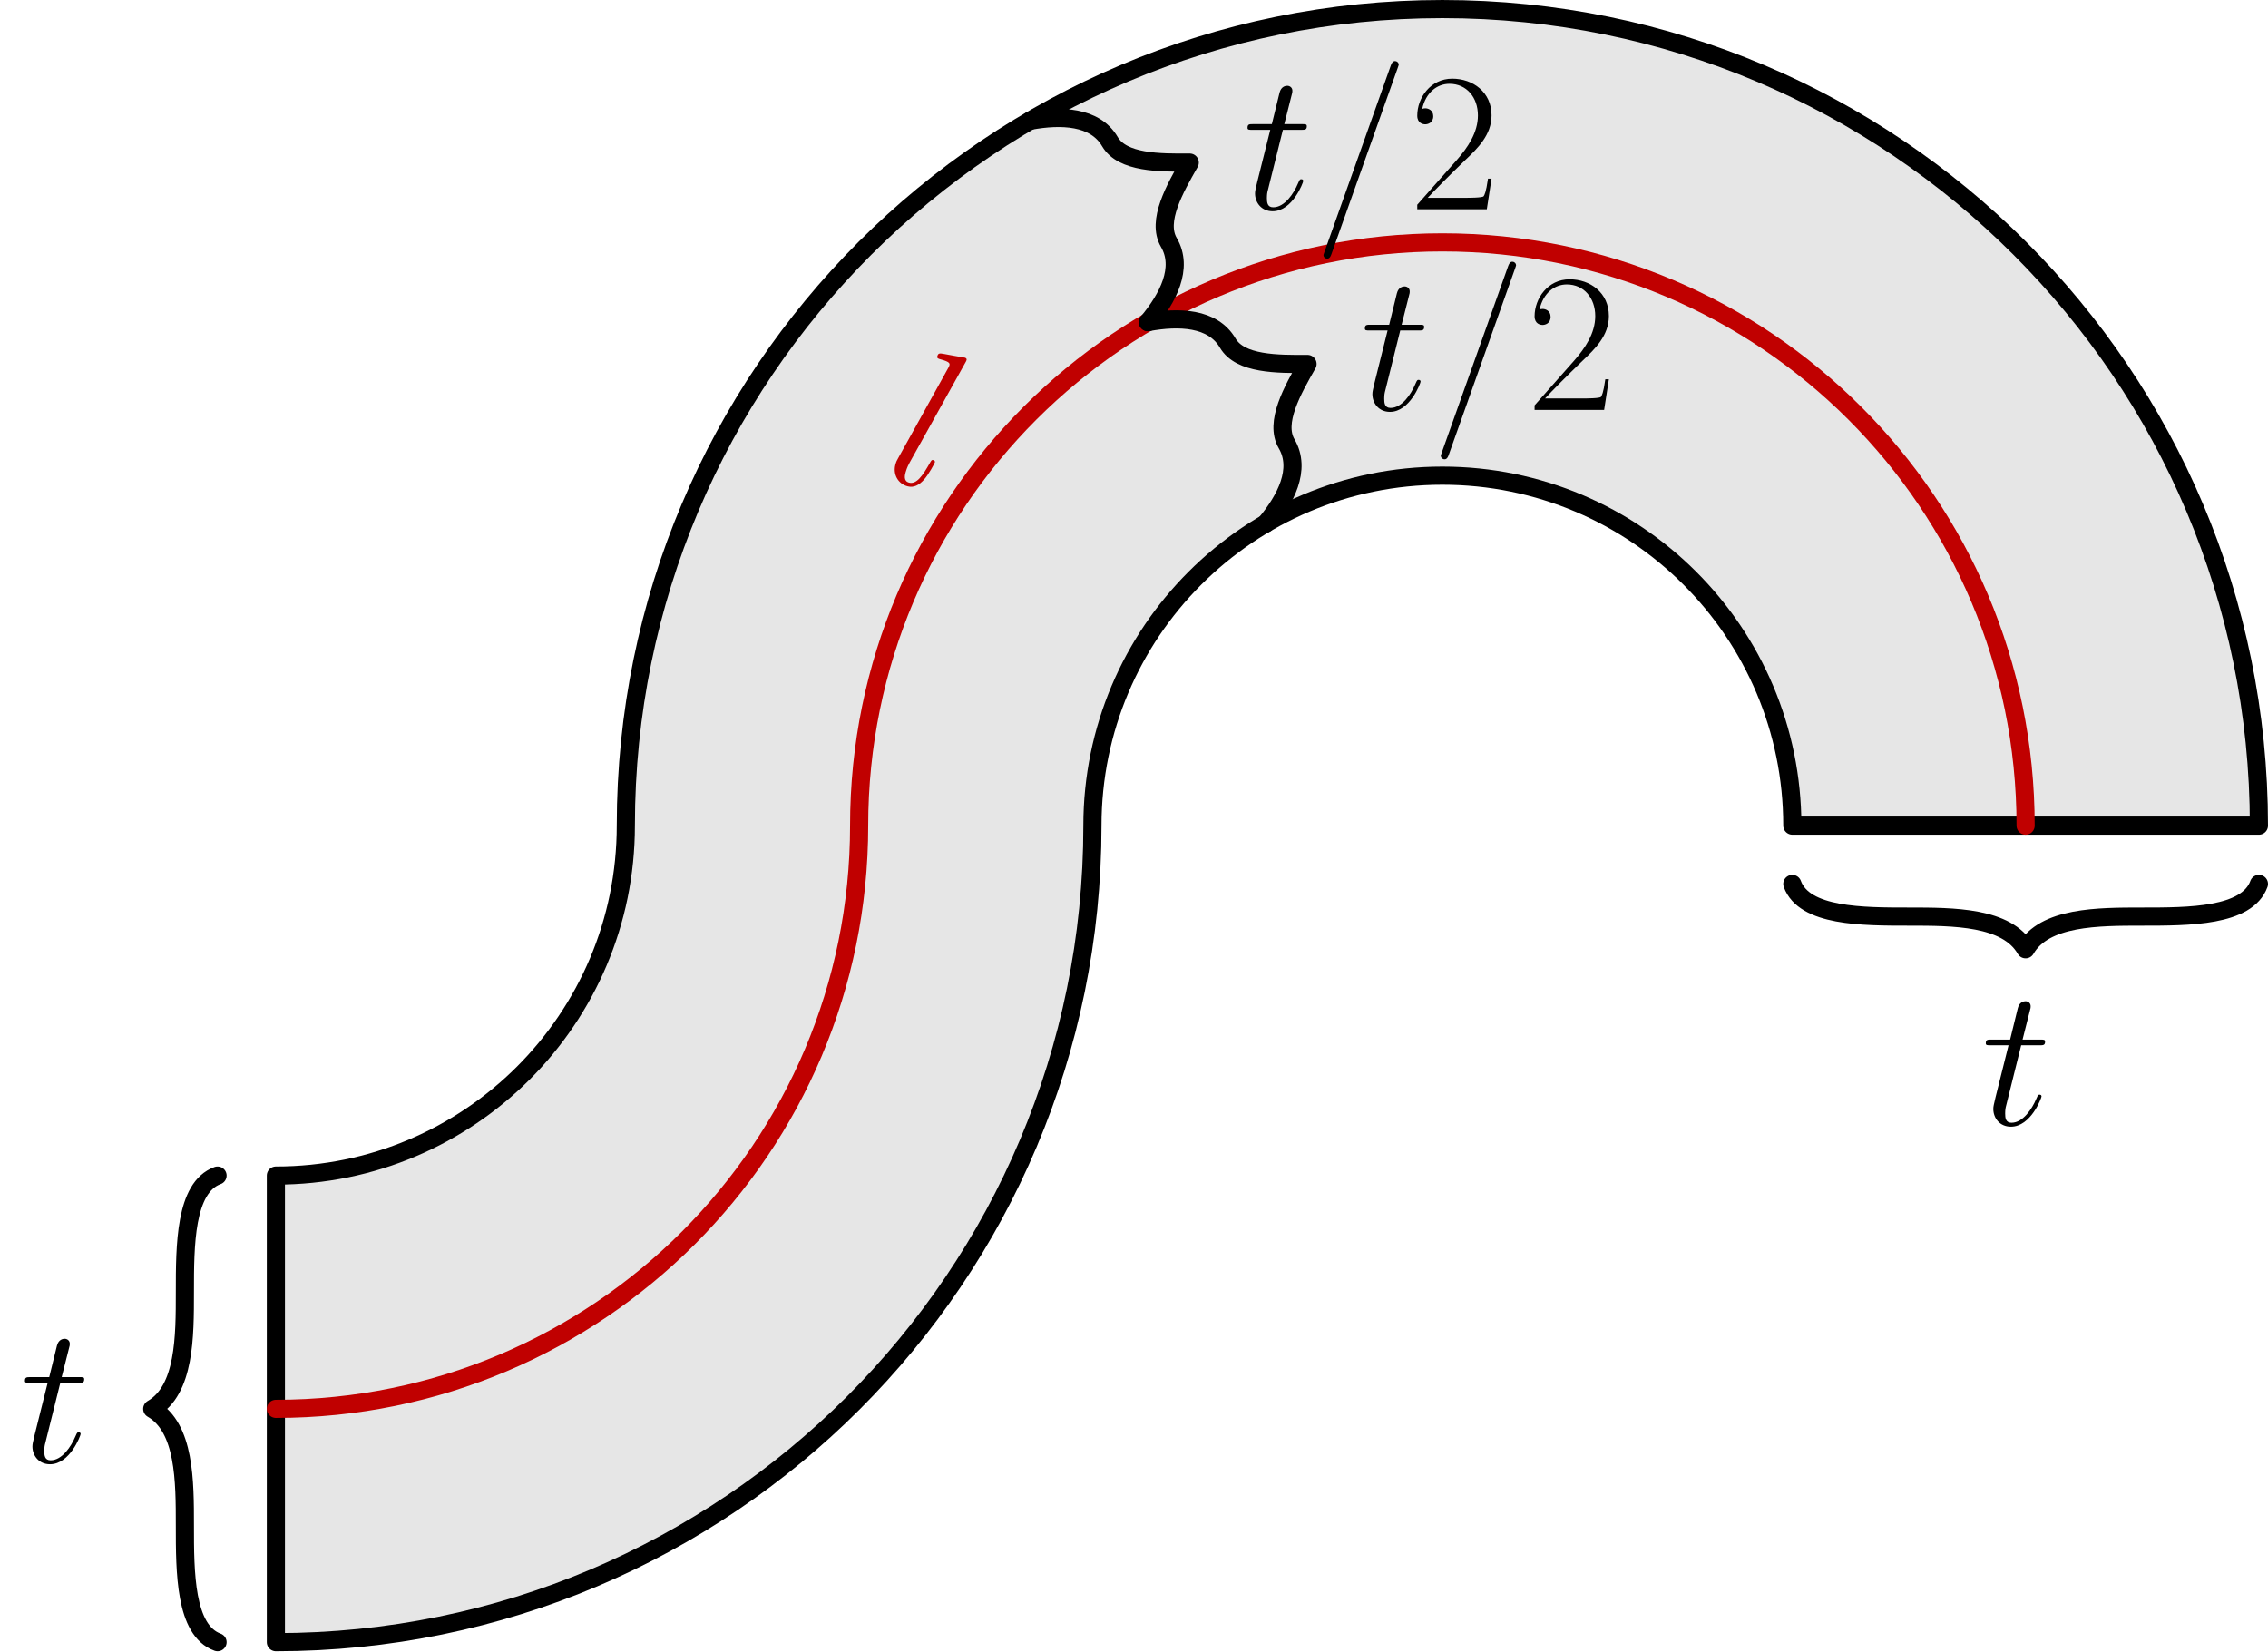
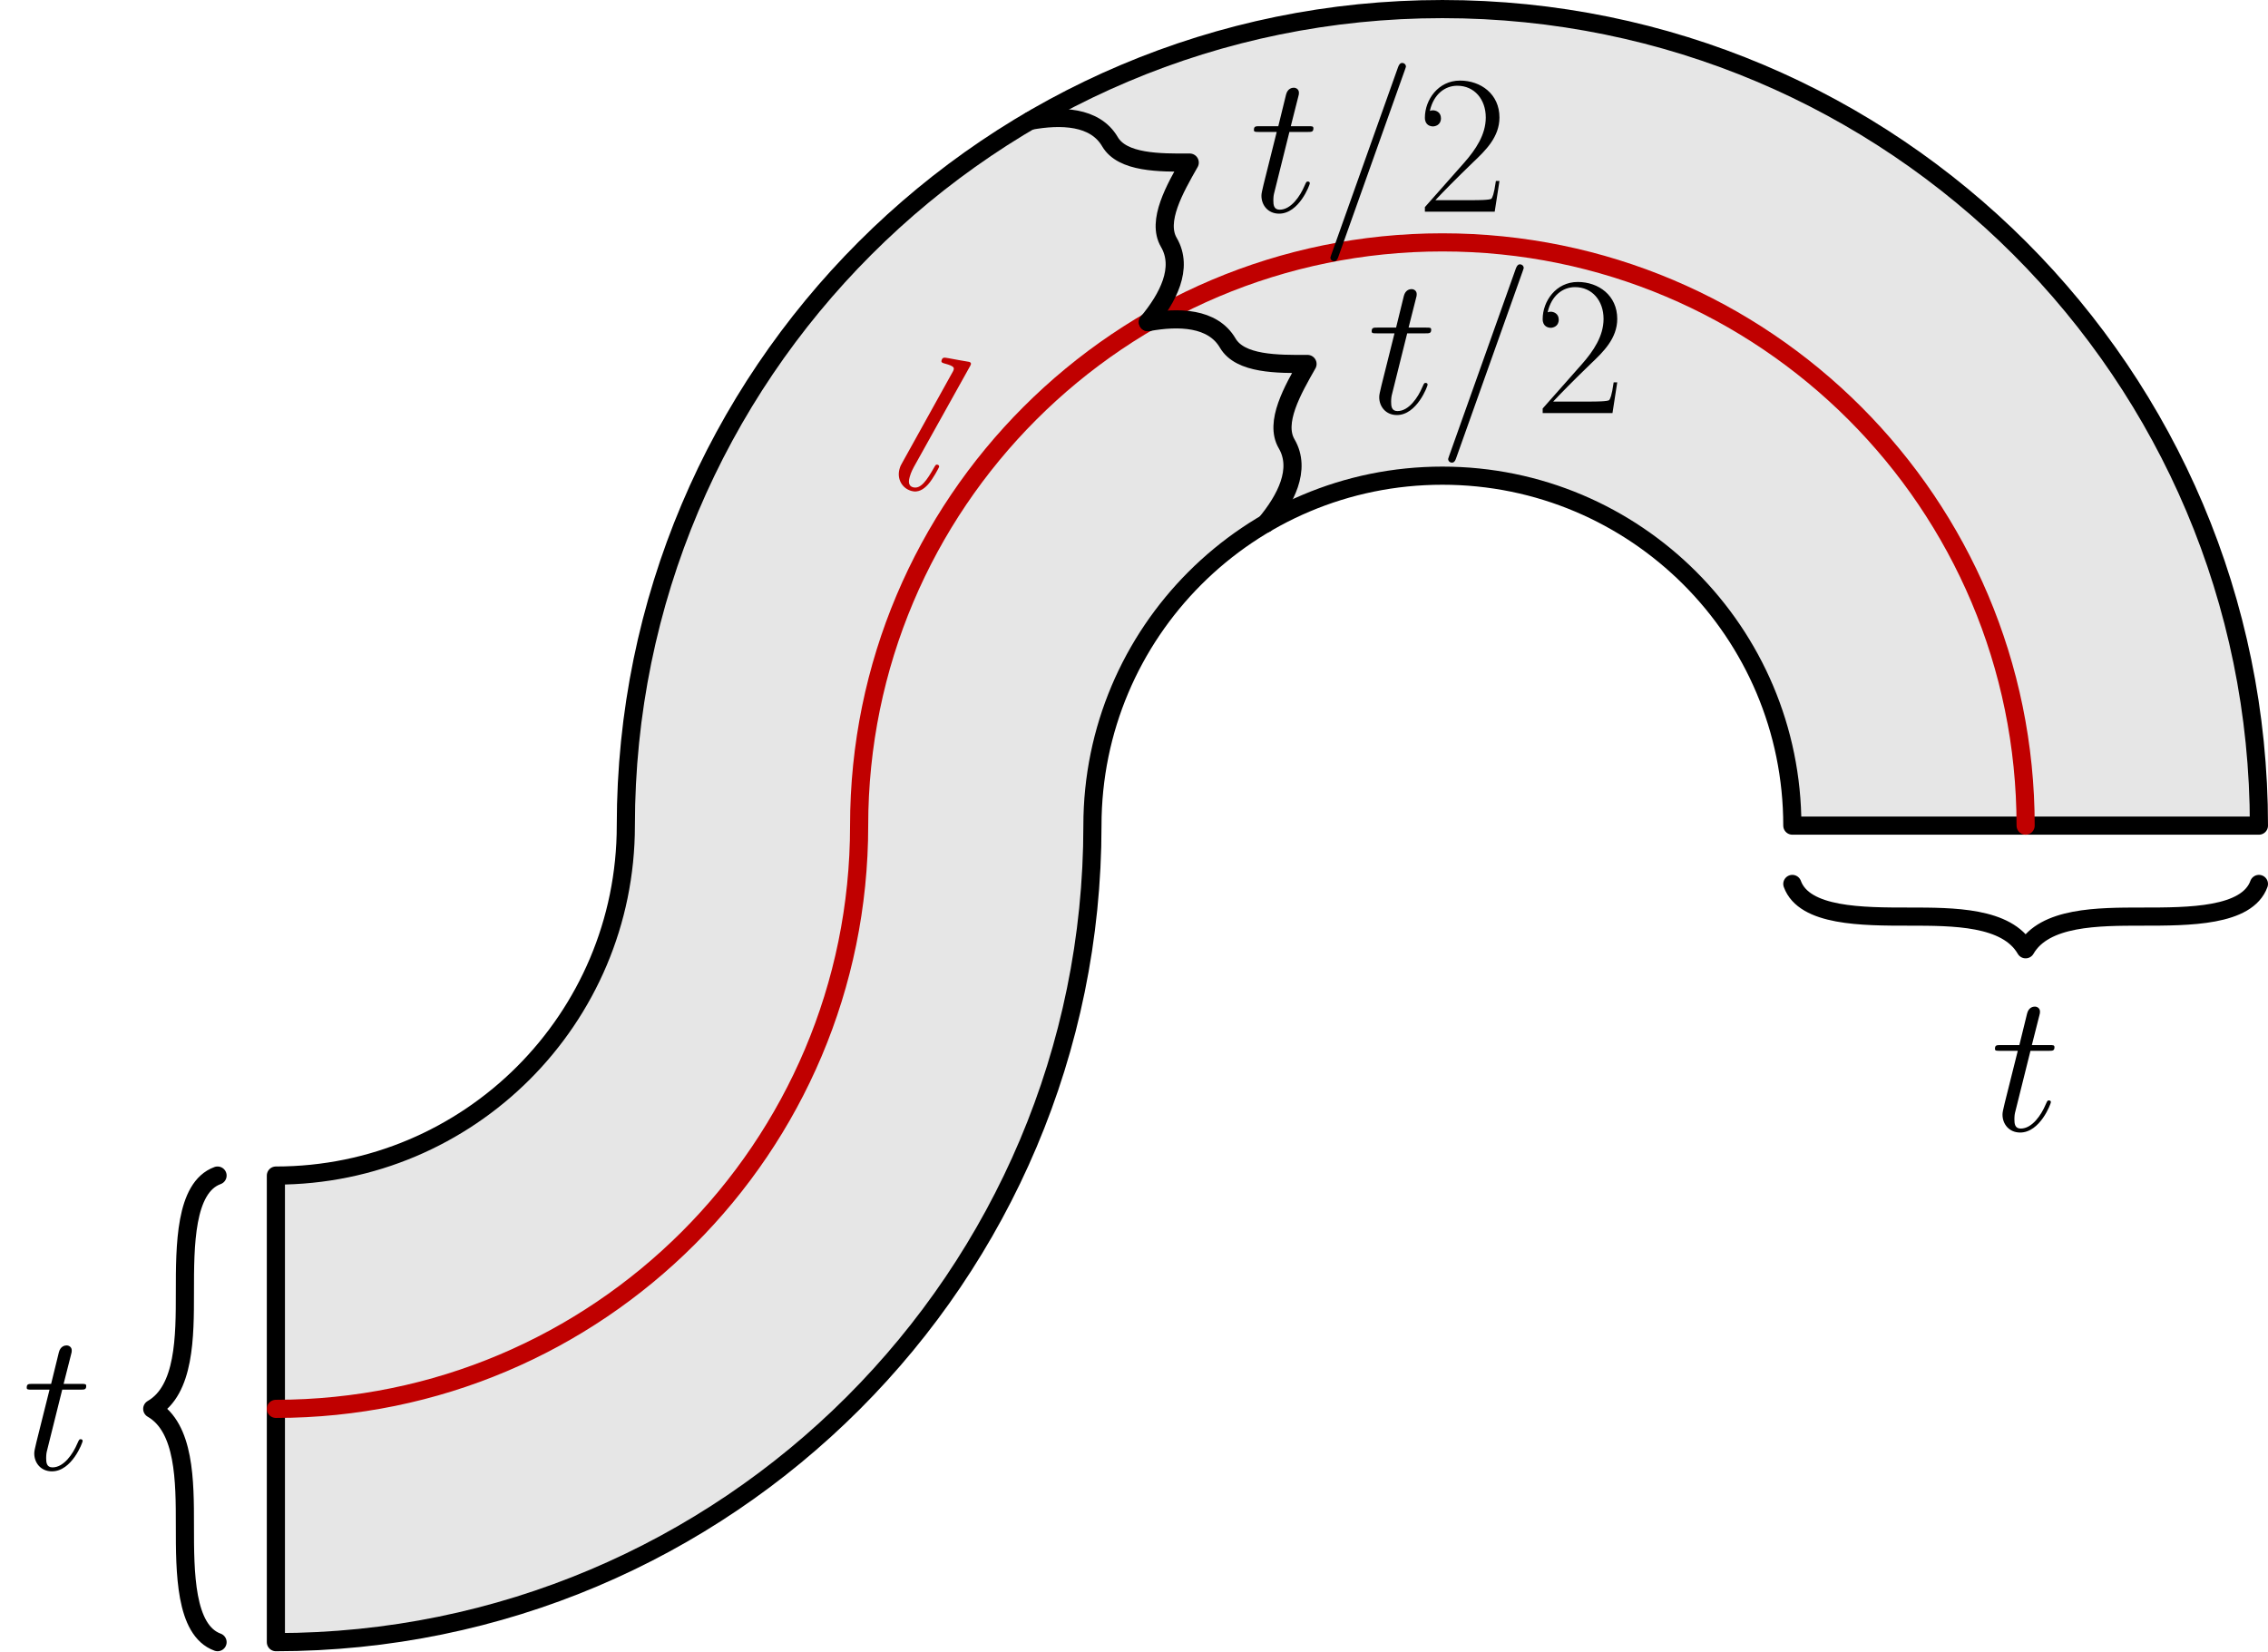
- <svg xmlns="http://www.w3.org/2000/svg" xmlns:xlink="http://www.w3.org/1999/xlink" height="207.153pt" version="1.1" viewBox="56.621 54.06 284.528 207.153" width="284.528pt">
+ <svg xmlns="http://www.w3.org/2000/svg" xmlns:xlink="http://www.w3.org/1999/xlink" height="206.379pt" version="1.1" viewBox="56.409 53.858 283.465 206.379" width="283.465pt">
  <defs>
-     <path d="M10.634 -17.673C10.634 -17.698 10.782 -18.07 10.782 -18.119C10.782 -18.417 10.534 -18.59 10.336 -18.59C10.212 -18.59 9.989 -18.59 9.791 -18.045L1.487 5.28C1.487 5.304 1.339 5.676 1.339 5.726C1.339 6.023 1.586 6.197 1.785 6.197C1.933 6.197 2.156 6.172 2.33 5.651L10.634 -17.673Z" id="g0-61" />
-     <path d="M6.296 -16.582C6.321 -16.682 6.37 -16.83 6.37 -16.954C6.37 -17.202 6.122 -17.202 6.073 -17.202C6.048 -17.202 5.156 -17.128 4.71 -17.078C4.288 -17.053 3.916 -17.004 3.47 -16.979C2.875 -16.93 2.702 -16.905 2.702 -16.459C2.702 -16.211 2.95 -16.211 3.198 -16.211C4.462 -16.211 4.462 -15.988 4.462 -15.74C4.462 -15.641 4.462 -15.591 4.338 -15.145L1.264 -2.851C1.19 -2.578 1.14 -2.38 1.14 -1.983C1.14 -0.744 2.057 0.248 3.321 0.248C4.139 0.248 4.685 -0.297 5.081 -1.066C5.503 -1.884 5.85 -3.445 5.85 -3.545C5.85 -3.668 5.751 -3.768 5.602 -3.768C5.379 -3.768 5.354 -3.644 5.255 -3.272C4.809 -1.562 4.363 -0.248 3.371 -0.248C2.627 -0.248 2.627 -1.041 2.627 -1.388C2.627 -1.487 2.627 -2.008 2.801 -2.702L6.296 -16.582Z" id="g0-108" />
-     <path d="M4.982 -9.964H7.263C7.734 -9.964 7.981 -9.964 7.981 -10.411C7.981 -10.683 7.833 -10.683 7.337 -10.683H5.156L6.073 -14.302C6.172 -14.649 6.172 -14.699 6.172 -14.872C6.172 -15.269 5.85 -15.492 5.528 -15.492C5.329 -15.492 4.759 -15.418 4.561 -14.624L3.594 -10.683H1.264C0.768 -10.683 0.545 -10.683 0.545 -10.212C0.545 -9.964 0.719 -9.964 1.19 -9.964H3.396L1.76 -3.421C1.562 -2.553 1.487 -2.305 1.487 -1.983C1.487 -0.818 2.305 0.248 3.693 0.248C6.197 0.248 7.535 -3.371 7.535 -3.545C7.535 -3.693 7.436 -3.768 7.287 -3.768C7.238 -3.768 7.139 -3.768 7.089 -3.668C7.064 -3.644 7.04 -3.619 6.866 -3.222C6.345 -1.983 5.205 -0.248 3.768 -0.248C3.024 -0.248 2.974 -0.868 2.974 -1.413C2.974 -1.438 2.974 -1.909 3.049 -2.206L4.982 -9.964Z" id="g0-116" />
-     <path d="M10.336 -3.842H9.89C9.642 -2.082 9.444 -1.785 9.345 -1.636C9.221 -1.438 7.436 -1.438 7.089 -1.438H2.33C3.222 -2.404 4.957 -4.164 7.064 -6.197C8.576 -7.634 10.336 -9.32 10.336 -11.774C10.336 -14.699 8.006 -16.384 5.404 -16.384C2.677 -16.384 1.016 -13.98 1.016 -11.749C1.016 -10.782 1.735 -10.658 2.033 -10.658C2.28 -10.658 3.024 -10.807 3.024 -11.675C3.024 -12.443 2.38 -12.666 2.033 -12.666C1.884 -12.666 1.735 -12.641 1.636 -12.592C2.107 -14.699 3.545 -15.74 5.057 -15.74C7.213 -15.74 8.626 -14.03 8.626 -11.774C8.626 -9.617 7.362 -7.758 5.949 -6.147L1.016 -0.57V0H9.741L10.336 -3.842Z" id="g1-50" />
+     <path d="M10.674 -17.739C10.674 -17.764 10.823 -18.137 10.823 -18.187C10.823 -18.486 10.574 -18.66 10.375 -18.66C10.251 -18.66 10.027 -18.66 9.828 -18.113L1.493 5.299C1.493 5.324 1.344 5.698 1.344 5.747C1.344 6.046 1.592 6.22 1.791 6.22C1.941 6.22 2.165 6.195 2.339 5.673L10.674 -17.739Z" id="g0-61" />
+     <path d="M6.32 -16.645C6.344 -16.744 6.394 -16.893 6.394 -17.018C6.394 -17.267 6.145 -17.267 6.096 -17.267C6.071 -17.267 5.175 -17.192 4.727 -17.142C4.304 -17.117 3.931 -17.068 3.483 -17.043C2.886 -16.993 2.712 -16.968 2.712 -16.52C2.712 -16.271 2.961 -16.271 3.21 -16.271C4.478 -16.271 4.478 -16.048 4.478 -15.799C4.478 -15.699 4.478 -15.649 4.354 -15.202L1.269 -2.861C1.194 -2.588 1.144 -2.388 1.144 -1.99C1.144 -0.746 2.065 0.249 3.334 0.249C4.155 0.249 4.702 -0.299 5.1 -1.07C5.523 -1.891 5.872 -3.458 5.872 -3.558C5.872 -3.682 5.772 -3.782 5.623 -3.782C5.399 -3.782 5.374 -3.657 5.275 -3.284C4.827 -1.567 4.379 -0.249 3.384 -0.249C2.637 -0.249 2.637 -1.045 2.637 -1.393C2.637 -1.493 2.637 -2.015 2.811 -2.712L6.32 -16.645Z" id="g0-108" />
+     <path d="M5.001 -10.002H7.29C7.763 -10.002 8.011 -10.002 8.011 -10.45C8.011 -10.723 7.862 -10.723 7.364 -10.723H5.175L6.096 -14.356C6.195 -14.704 6.195 -14.754 6.195 -14.928C6.195 -15.326 5.872 -15.55 5.548 -15.55C5.349 -15.55 4.777 -15.475 4.578 -14.679L3.608 -10.723H1.269C0.771 -10.723 0.547 -10.723 0.547 -10.251C0.547 -10.002 0.722 -10.002 1.194 -10.002H3.409L1.766 -3.433C1.567 -2.563 1.493 -2.314 1.493 -1.99C1.493 -0.821 2.314 0.249 3.707 0.249C6.22 0.249 7.564 -3.384 7.564 -3.558C7.564 -3.707 7.464 -3.782 7.315 -3.782C7.265 -3.782 7.165 -3.782 7.116 -3.682C7.091 -3.657 7.066 -3.632 6.892 -3.234C6.369 -1.99 5.225 -0.249 3.782 -0.249C3.035 -0.249 2.986 -0.871 2.986 -1.418C2.986 -1.443 2.986 -1.916 3.06 -2.214L5.001 -10.002Z" id="g0-116" />
+     <path d="M10.375 -3.856H9.927C9.678 -2.09 9.479 -1.791 9.38 -1.642C9.255 -1.443 7.464 -1.443 7.116 -1.443H2.339C3.234 -2.413 4.976 -4.18 7.091 -6.22C8.608 -7.663 10.375 -9.355 10.375 -11.818C10.375 -14.754 8.036 -16.446 5.424 -16.446C2.687 -16.446 1.02 -14.032 1.02 -11.793C1.02 -10.823 1.742 -10.698 2.04 -10.698C2.289 -10.698 3.035 -10.848 3.035 -11.719C3.035 -12.49 2.388 -12.714 2.04 -12.714C1.891 -12.714 1.742 -12.689 1.642 -12.639C2.115 -14.754 3.558 -15.799 5.076 -15.799C7.24 -15.799 8.658 -14.082 8.658 -11.818C8.658 -9.653 7.389 -7.787 5.971 -6.17L1.02 -0.572V0H9.778L10.375 -3.856Z" id="g1-50" />
  </defs>
-   <g id="page1">
+   <g id="page1" transform="matrix(0.996264 0 0 0.996264 0 0)">
    <g transform="matrix(1 0 0 1 237.572 157.637)">
-       <path d="M -146.341 43.902C -122.094 43.902 -102.438 24.247 -102.438 -0L -102.438 -1.50747e-13C -102.438 -56.575 -56.575 -102.438 0 -102.438C 56.575 -102.438 102.438 -56.575 102.438 0L 43.902 0C 43.902 -24.247 24.247 -43.902 0 -43.902C -24.247 -43.902 -43.902 -24.247 -43.902 -6.46057e-14L -43.902 -0C -43.902 56.575 -89.765 102.438 -146.341 102.438L -146.341 43.902Z" fill="#e6e6e6" />
+       <path d="M -146.341 43.902C -122.094 43.902 -102.438 24.247 -102.438 -0L -102.438 -7.53733e-14C -102.438 -56.575 -56.575 -102.438 0 -102.438C 56.575 -102.438 102.438 -56.575 102.438 0L 43.902 0C 43.902 -24.247 24.247 -43.902 0 -43.902C -24.247 -43.902 -43.902 -24.247 -43.902 -3.23028e-14L -43.902 -0C -43.902 56.575 -89.765 102.438 -146.341 102.438L -146.341 43.902Z" fill="#e6e6e6" />
    </g>
    <g transform="matrix(1 0 0 1 237.572 157.637)">
-       <path d="M -146.341 43.902C -122.094 43.902 -102.438 24.247 -102.438 -0L -102.438 -1.50747e-13C -102.438 -56.575 -56.575 -102.438 0 -102.438C 56.575 -102.438 102.438 -56.575 102.438 0L 43.902 0C 43.902 -24.247 24.247 -43.902 0 -43.902C -24.247 -43.902 -43.902 -24.247 -43.902 -6.46057e-14L -43.902 -0C -43.902 56.575 -89.765 102.438 -146.341 102.438L -146.341 43.902Z" fill="none" stroke="#000000" stroke-linecap="round" stroke-linejoin="round" stroke-miterlimit="10.037" stroke-width="2.276" />
+       <path d="M -146.341 43.902C -122.094 43.902 -102.438 24.247 -102.438 -0L -102.438 -7.53733e-14C -102.438 -56.575 -56.575 -102.438 0 -102.438C 56.575 -102.438 102.438 -56.575 102.438 0L 43.902 0C 43.902 -24.247 24.247 -43.902 0 -43.902C -24.247 -43.902 -43.902 -24.247 -43.902 -3.23028e-14L -43.902 -0C -43.902 56.575 -89.765 102.438 -146.341 102.438L -146.341 43.902Z" fill="none" stroke="#000000" stroke-linecap="round" stroke-linejoin="round" stroke-miterlimit="10.037" stroke-width="2.276" />
    </g>
    <g transform="matrix(1 0 0 1 237.572 157.637)">
-       <path d="M -146.341 73.17C -105.93 73.17 -73.17 40.411 -73.17 -0L -73.17 -1.07676e-13C -73.17 -40.411 -40.411 -73.17 0 -73.17C 40.411 -73.17 73.17 -40.411 73.17 0" fill="none" stroke="#c00000" stroke-linecap="round" stroke-linejoin="round" stroke-miterlimit="10.037" stroke-width="2.276" />
+       <path d="M -146.341 73.17C -105.93 73.17 -73.17 40.411 -73.17 -0L -73.17 -5.38381e-14C -73.17 -40.411 -40.411 -73.17 0 -73.17C 40.411 -73.17 73.17 -40.411 73.17 0" fill="none" stroke="#c00000" stroke-linecap="round" stroke-linejoin="round" stroke-miterlimit="10.037" stroke-width="2.276" />
    </g>
    <g fill="#bf0000" transform="matrix(0.965926 0.258819 -0.258819 0.965926 33.3443 -42.3915)">
-       <use x="169.896" xlink:href="#g0-108" y="116.355" />
+       <use x="170.533" xlink:href="#g0-108" y="116.791" />
    </g>
    <g transform="matrix(1 0 0 1 237.572 157.637)">
      <path d="M -153.658 102.438C -157.755 100.947 -157.755 93.639 -157.755 87.804C -157.755 82.235 -157.755 75.536 -161.853 73.17C -157.755 70.805 -157.755 64.106 -157.755 58.536C -157.755 52.702 -157.755 45.394 -153.658 43.902" fill="none" stroke="#000000" stroke-linecap="round" stroke-linejoin="round" stroke-miterlimit="10.037" stroke-width="2.276" />
    </g>
-     <use x="59.204" xlink:href="#g0-116" y="237.508" />
+     <use x="59.426" xlink:href="#g0-116" y="238.398" />
    <g transform="matrix(1 0 0 1 237.572 157.637)">
      <path d="M 102.438 7.317C 100.947 11.415 93.639 11.415 87.804 11.415C 82.235 11.415 75.536 11.415 73.17 15.512C 70.805 11.415 64.106 11.415 58.536 11.415C 52.702 11.415 45.394 11.415 43.902 7.317" fill="none" stroke="#000000" stroke-linecap="round" stroke-linejoin="round" stroke-miterlimit="10.037" stroke-width="2.276" />
    </g>
-     <use x="305.203" xlink:href="#g0-116" y="195.16" />
+     <use x="306.348" xlink:href="#g0-116" y="195.892" />
    <g transform="matrix(1 0 0 1 237.572 157.637)">
      <path d="M -36.94 -63.161C -33.097 -63.861 -28.812 -63.757 -26.93 -60.539C -25.368 -57.87 -20.715 -57.896 -16.919 -57.917C -18.799 -54.62 -21.103 -50.576 -19.542 -47.907C -17.66 -44.689 -19.67 -40.903 -22.164 -37.897" fill="none" stroke="#000000" stroke-linecap="round" stroke-linejoin="round" stroke-miterlimit="10.037" stroke-width="2.276" />
    </g>
-     <use x="227.304" xlink:href="#g0-116" y="105.484" />
-     <use x="236.035" xlink:href="#g0-61" y="105.484" />
-     <use x="248.125" xlink:href="#g1-50" y="105.484" />
+     <use x="228.156" xlink:href="#g0-116" y="105.88" />
+     <use x="236.953" xlink:href="#g0-61" y="105.88" />
+     <use x="249.134" xlink:href="#g1-50" y="105.88" />
    <g transform="matrix(1 0 0 1 237.572 157.637)">
      <path d="M -51.716 -88.426C -47.873 -89.126 -43.588 -89.022 -41.706 -85.804C -40.144 -83.134 -35.49 -83.16 -31.695 -83.181C -33.575 -79.884 -35.879 -75.841 -34.318 -73.171C -32.435 -69.953 -34.446 -66.168 -36.94 -63.161" fill="none" stroke="#000000" stroke-linecap="round" stroke-linejoin="round" stroke-miterlimit="10.037" stroke-width="2.276" />
    </g>
-     <use x="212.583" xlink:href="#g0-116" y="80.314" />
-     <use x="221.315" xlink:href="#g0-61" y="80.314" />
-     <use x="233.405" xlink:href="#g1-50" y="80.314" />
+     <use x="213.38" xlink:href="#g0-116" y="80.615" />
+     <use x="222.178" xlink:href="#g0-61" y="80.615" />
+     <use x="234.358" xlink:href="#g1-50" y="80.615" />
  </g>
</svg>
